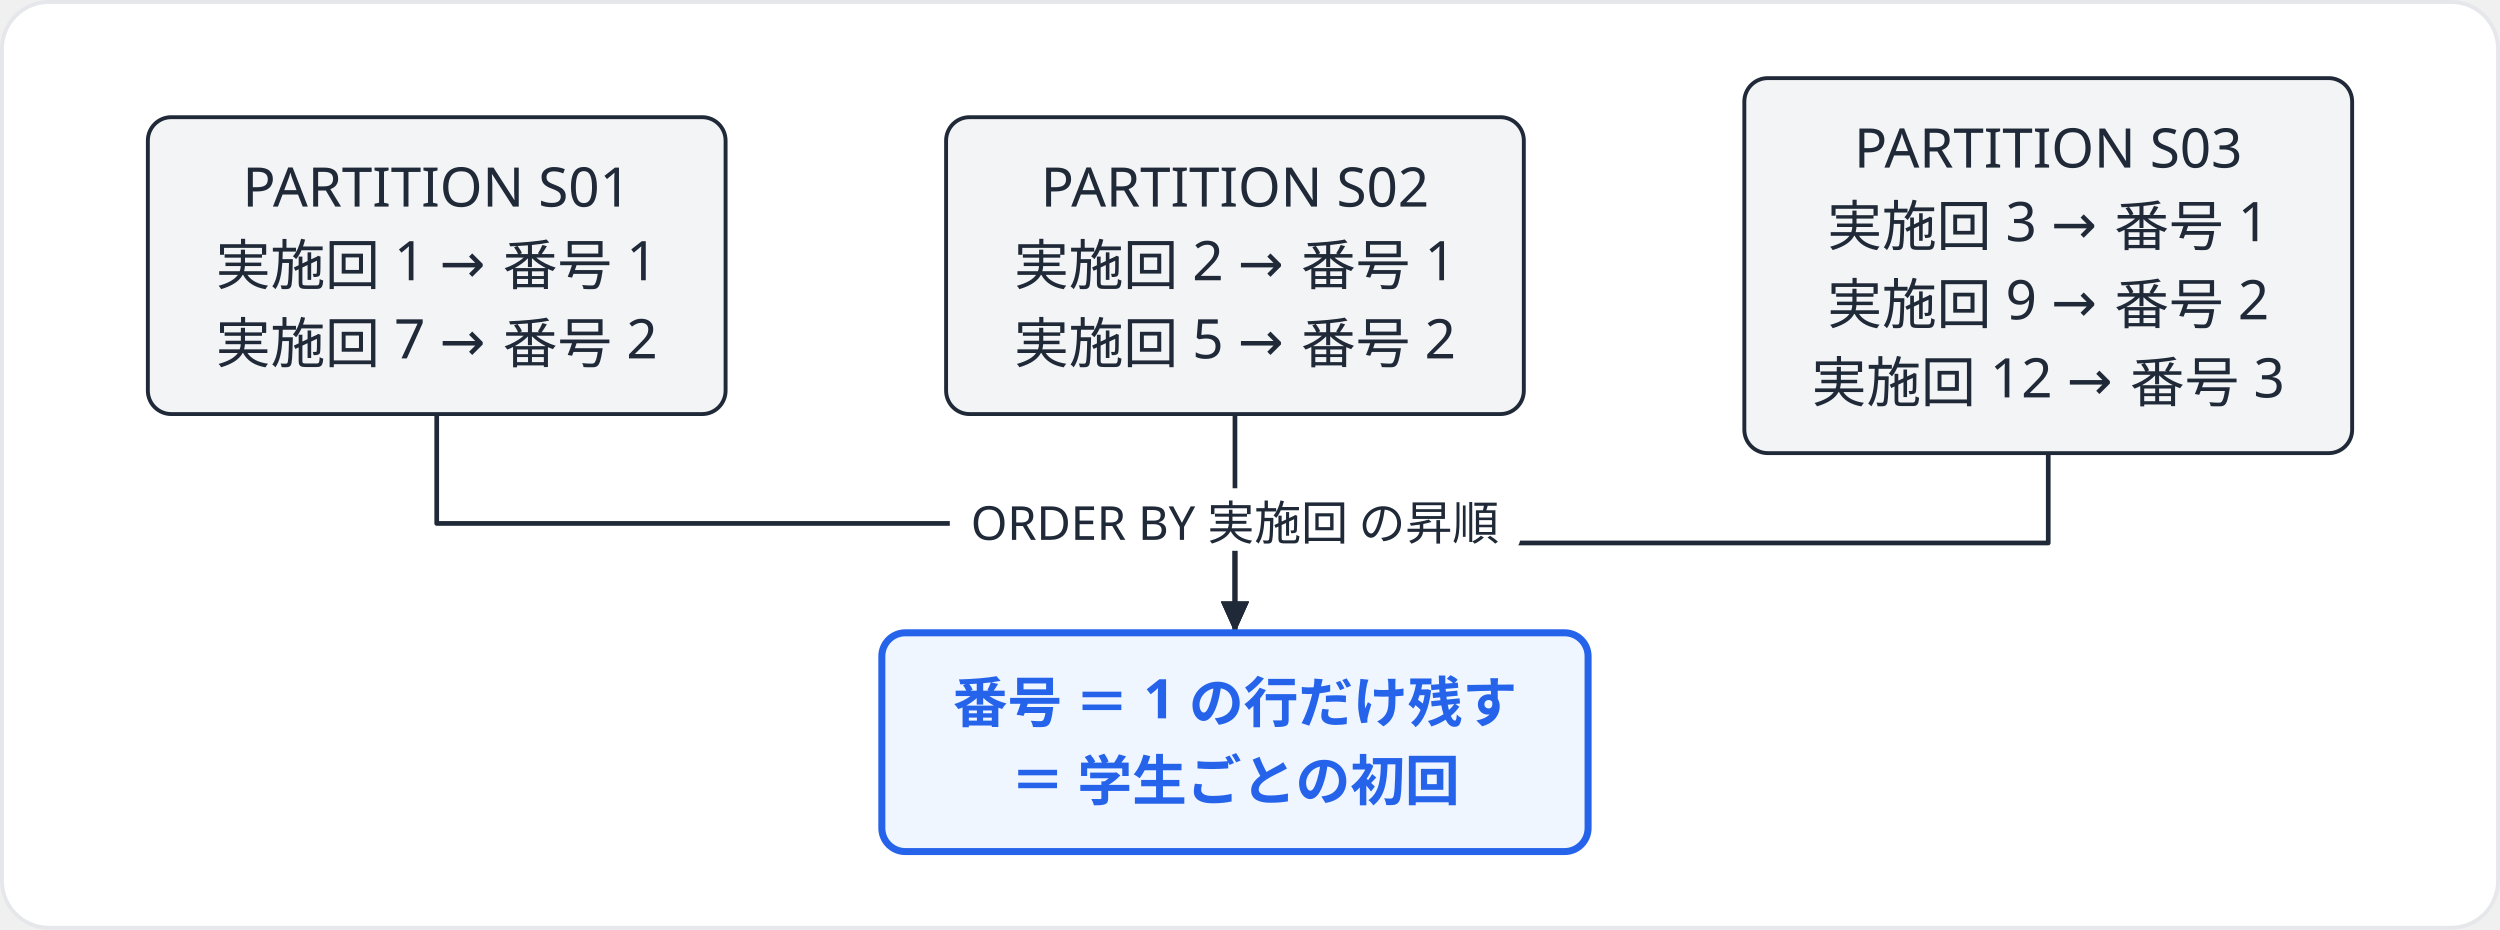
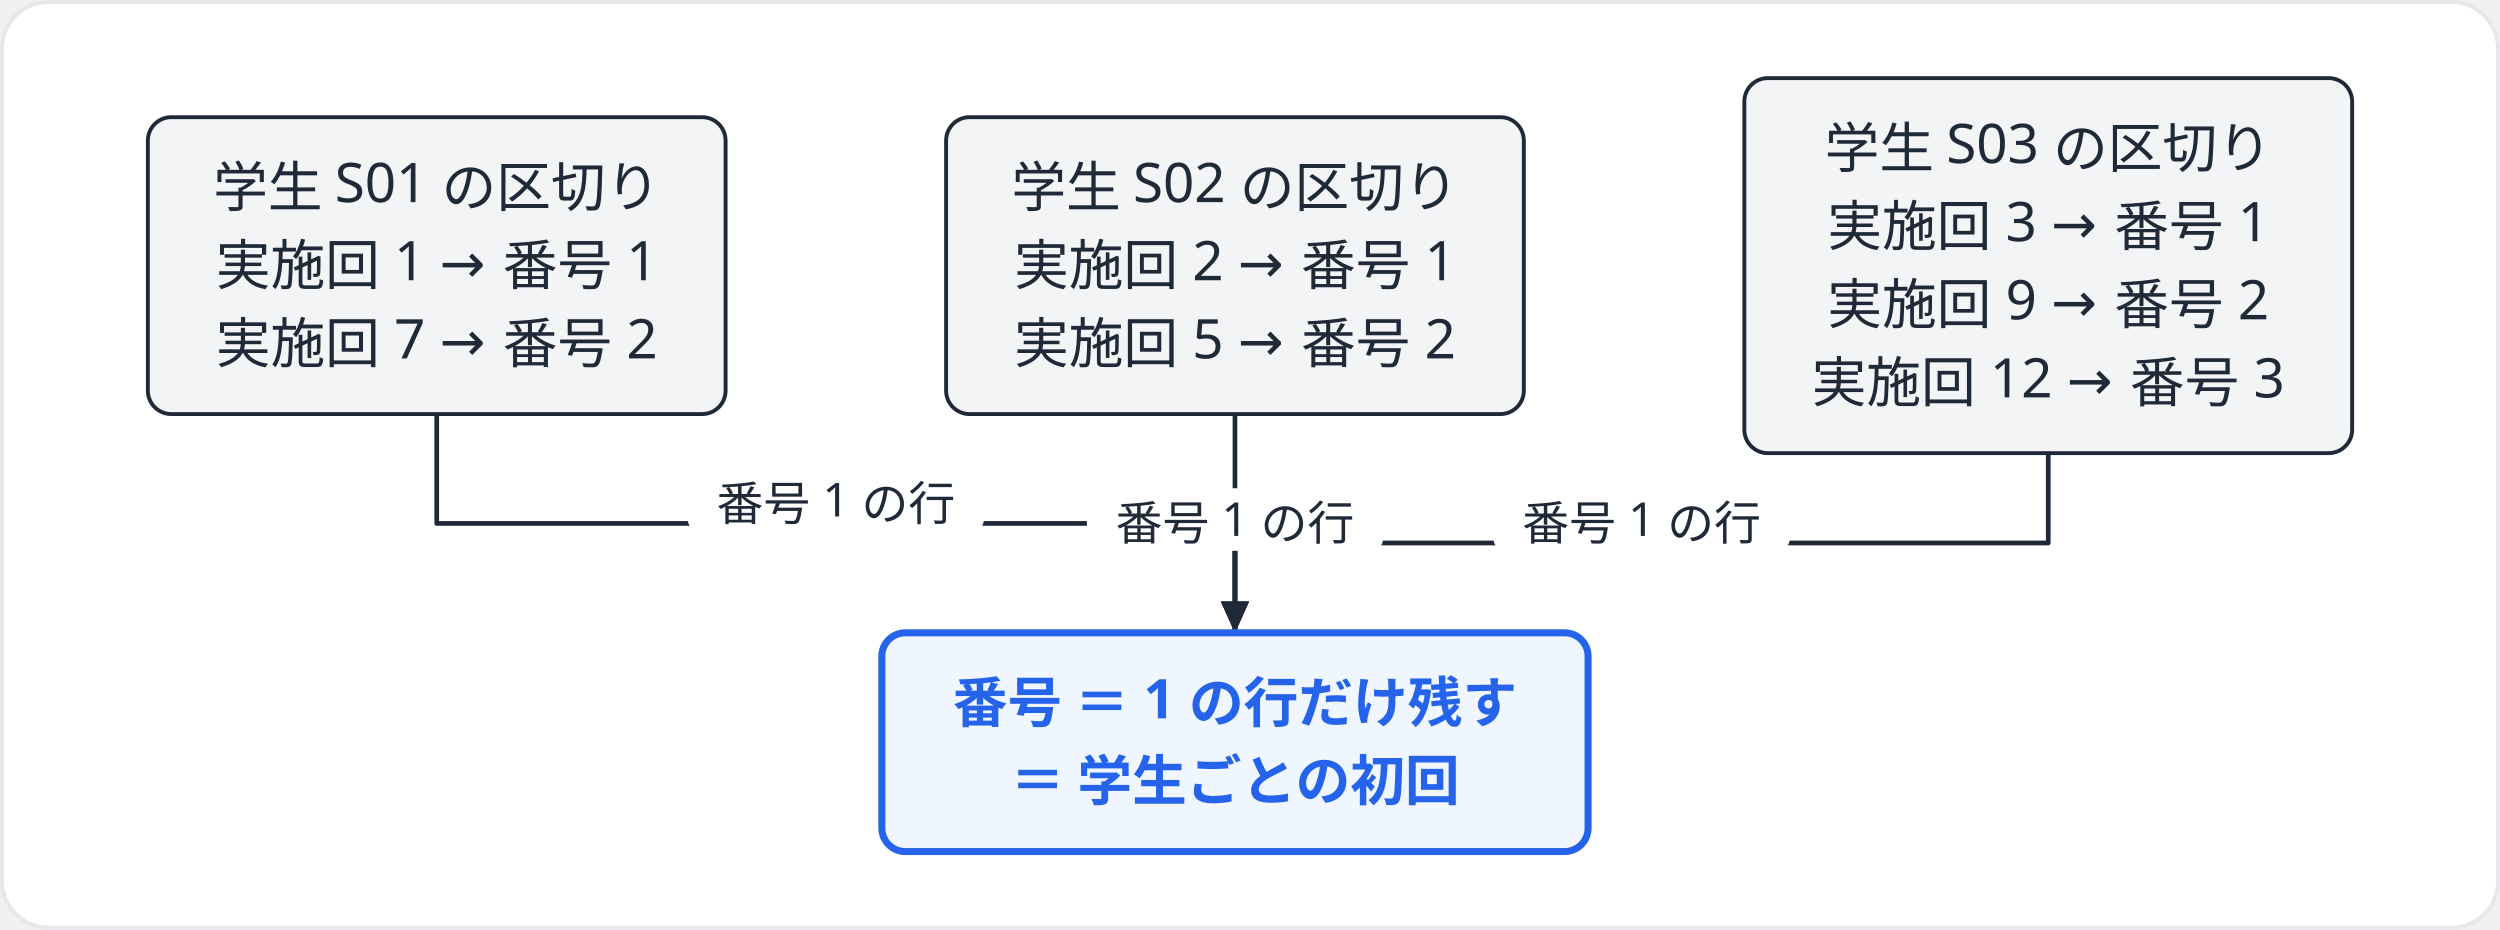
<svg xmlns="http://www.w3.org/2000/svg" width="640" height="238" viewBox="0 0 640 238">
  <rect x="0.5" y="0.5" width="639" height="237" rx="12" fill="#ffffff" stroke="#e5e7eb" stroke-width="1" />
  <g transform="translate(37.85 20)">
    <polyline points="73.95,86 73.95,114 278.3,114 278.3,142" fill="none" stroke="#1f2937" stroke-width="1.2" stroke-linejoin="round" />
    <polygon points="278.3,142 274.7,134 281.9,134" fill="#1f2937" />
    <polyline points="278.3,86 278.3,142" fill="none" stroke="#1f2937" stroke-width="1.2" stroke-linejoin="round" />
    <polygon points="278.3,142 274.7,134 281.9,134" fill="#1f2937" />
    <polyline points="486.5,96 486.5,119 278.3,119 278.3,142" fill="none" stroke="#1f2937" stroke-width="1.2" stroke-linejoin="round" />
    <polygon points="278.3,142 274.7,134 281.9,134" fill="#1f2937" />
    <rect x="0" y="10" width="147.9" height="76" rx="6" fill="#f3f4f6" stroke="#1f2937" stroke-width="1" />
-     <text x="73.95" y="32.9" font-family="Hiragino Sans, Hiragino Kaku Gothic ProN, Noto Sans JP, Yu Gothic, Meiryo, sans-serif" font-size="14" fill="#1f2937" text-anchor="middle">PARTITION S01</text>
+     <text x="73.95" y="32.9" font-family="Hiragino Sans, Hiragino Kaku Gothic ProN, Noto Sans JP, Yu Gothic, Meiryo, sans-serif" font-size="14" fill="#1f2937" text-anchor="middle">学生 S01 の区切り</text>
    <text x="73.95" y="52.9" font-family="Hiragino Sans, Hiragino Kaku Gothic ProN, Noto Sans JP, Yu Gothic, Meiryo, sans-serif" font-size="14" fill="#1f2937" text-anchor="middle">実施回 1 → 番号 1</text>
    <text x="73.95" y="72.9" font-family="Hiragino Sans, Hiragino Kaku Gothic ProN, Noto Sans JP, Yu Gothic, Meiryo, sans-serif" font-size="14" fill="#1f2937" text-anchor="middle">実施回 7 → 番号 2</text>
    <rect x="204.35" y="10" width="147.9" height="76" rx="6" fill="#f3f4f6" stroke="#1f2937" stroke-width="1" />
-     <text x="278.3" y="32.9" font-family="Hiragino Sans, Hiragino Kaku Gothic ProN, Noto Sans JP, Yu Gothic, Meiryo, sans-serif" font-size="14" fill="#1f2937" text-anchor="middle">PARTITION S02</text>
+     <text x="278.3" y="32.9" font-family="Hiragino Sans, Hiragino Kaku Gothic ProN, Noto Sans JP, Yu Gothic, Meiryo, sans-serif" font-size="14" fill="#1f2937" text-anchor="middle">学生 S02 の区切り</text>
    <text x="278.3" y="52.9" font-family="Hiragino Sans, Hiragino Kaku Gothic ProN, Noto Sans JP, Yu Gothic, Meiryo, sans-serif" font-size="14" fill="#1f2937" text-anchor="middle">実施回 2 → 番号 1</text>
    <text x="278.3" y="72.9" font-family="Hiragino Sans, Hiragino Kaku Gothic ProN, Noto Sans JP, Yu Gothic, Meiryo, sans-serif" font-size="14" fill="#1f2937" text-anchor="middle">実施回 5 → 番号 2</text>
    <rect x="408.7" y="0" width="155.6" height="96" rx="6" fill="#f3f4f6" stroke="#1f2937" stroke-width="1" />
-     <text x="486.5" y="22.9" font-family="Hiragino Sans, Hiragino Kaku Gothic ProN, Noto Sans JP, Yu Gothic, Meiryo, sans-serif" font-size="14" fill="#1f2937" text-anchor="middle">PARTITION S03</text>
+     <text x="486.5" y="22.9" font-family="Hiragino Sans, Hiragino Kaku Gothic ProN, Noto Sans JP, Yu Gothic, Meiryo, sans-serif" font-size="14" fill="#1f2937" text-anchor="middle">学生 S03 の区切り</text>
    <text x="486.5" y="42.9" font-family="Hiragino Sans, Hiragino Kaku Gothic ProN, Noto Sans JP, Yu Gothic, Meiryo, sans-serif" font-size="14" fill="#1f2937" text-anchor="middle">実施回 3 → 番号 1</text>
    <text x="486.5" y="62.9" font-family="Hiragino Sans, Hiragino Kaku Gothic ProN, Noto Sans JP, Yu Gothic, Meiryo, sans-serif" font-size="14" fill="#1f2937" text-anchor="middle">実施回 9 → 番号 2</text>
    <text x="486.5" y="82.9" font-family="Hiragino Sans, Hiragino Kaku Gothic ProN, Noto Sans JP, Yu Gothic, Meiryo, sans-serif" font-size="14" fill="#1f2937" text-anchor="middle">実施回 12 → 番号 3</text>
    <rect x="187.9" y="142" width="180.8" height="56" rx="6" fill="#eff6ff" stroke="#2563eb" stroke-width="1.8" />
    <text x="278.3" y="164.9" font-family="Hiragino Sans, Hiragino Kaku Gothic ProN, Noto Sans JP, Yu Gothic, Meiryo, sans-serif" font-size="14" fill="#2563eb" text-anchor="middle" font-weight="600">番号 ＝ 1 の行だけ残す</text>
    <text x="278.3" y="184.9" font-family="Hiragino Sans, Hiragino Kaku Gothic ProN, Noto Sans JP, Yu Gothic, Meiryo, sans-serif" font-size="14" fill="#2563eb" text-anchor="middle" font-weight="600">＝ 学生ごとの初回</text>
-     <rect x="205.3" y="105" width="146" height="16" rx="3" fill="#ffffff" />
-     <text x="278.3" y="118.2" font-family="Hiragino Sans, Hiragino Kaku Gothic ProN, Noto Sans JP, Yu Gothic, Meiryo, sans-serif" font-size="12" fill="#1f2937" text-anchor="middle">ORDER BY 実施回 の昇順</text>
+     <rect x="138.23" y="100" width="75.8" height="16" rx="3" fill="#ffffff" />
+     <text x="176.13" y="113.2" font-family="Hiragino Sans, Hiragino Kaku Gothic ProN, Noto Sans JP, Yu Gothic, Meiryo, sans-serif" font-size="12" fill="#1f2937" text-anchor="middle">番号 1 の行</text>
+     <rect x="240.4" y="105" width="75.8" height="16" rx="3" fill="#ffffff" />
+     <text x="278.3" y="118.2" font-family="Hiragino Sans, Hiragino Kaku Gothic ProN, Noto Sans JP, Yu Gothic, Meiryo, sans-serif" font-size="12" fill="#1f2937" text-anchor="middle">番号 1 の行</text>
+     <rect x="344.5" y="105" width="75.8" height="16" rx="3" fill="#ffffff" />
+     <text x="382.4" y="118.2" font-family="Hiragino Sans, Hiragino Kaku Gothic ProN, Noto Sans JP, Yu Gothic, Meiryo, sans-serif" font-size="12" fill="#1f2937" text-anchor="middle">番号 1 の行</text>
  </g>
</svg>
